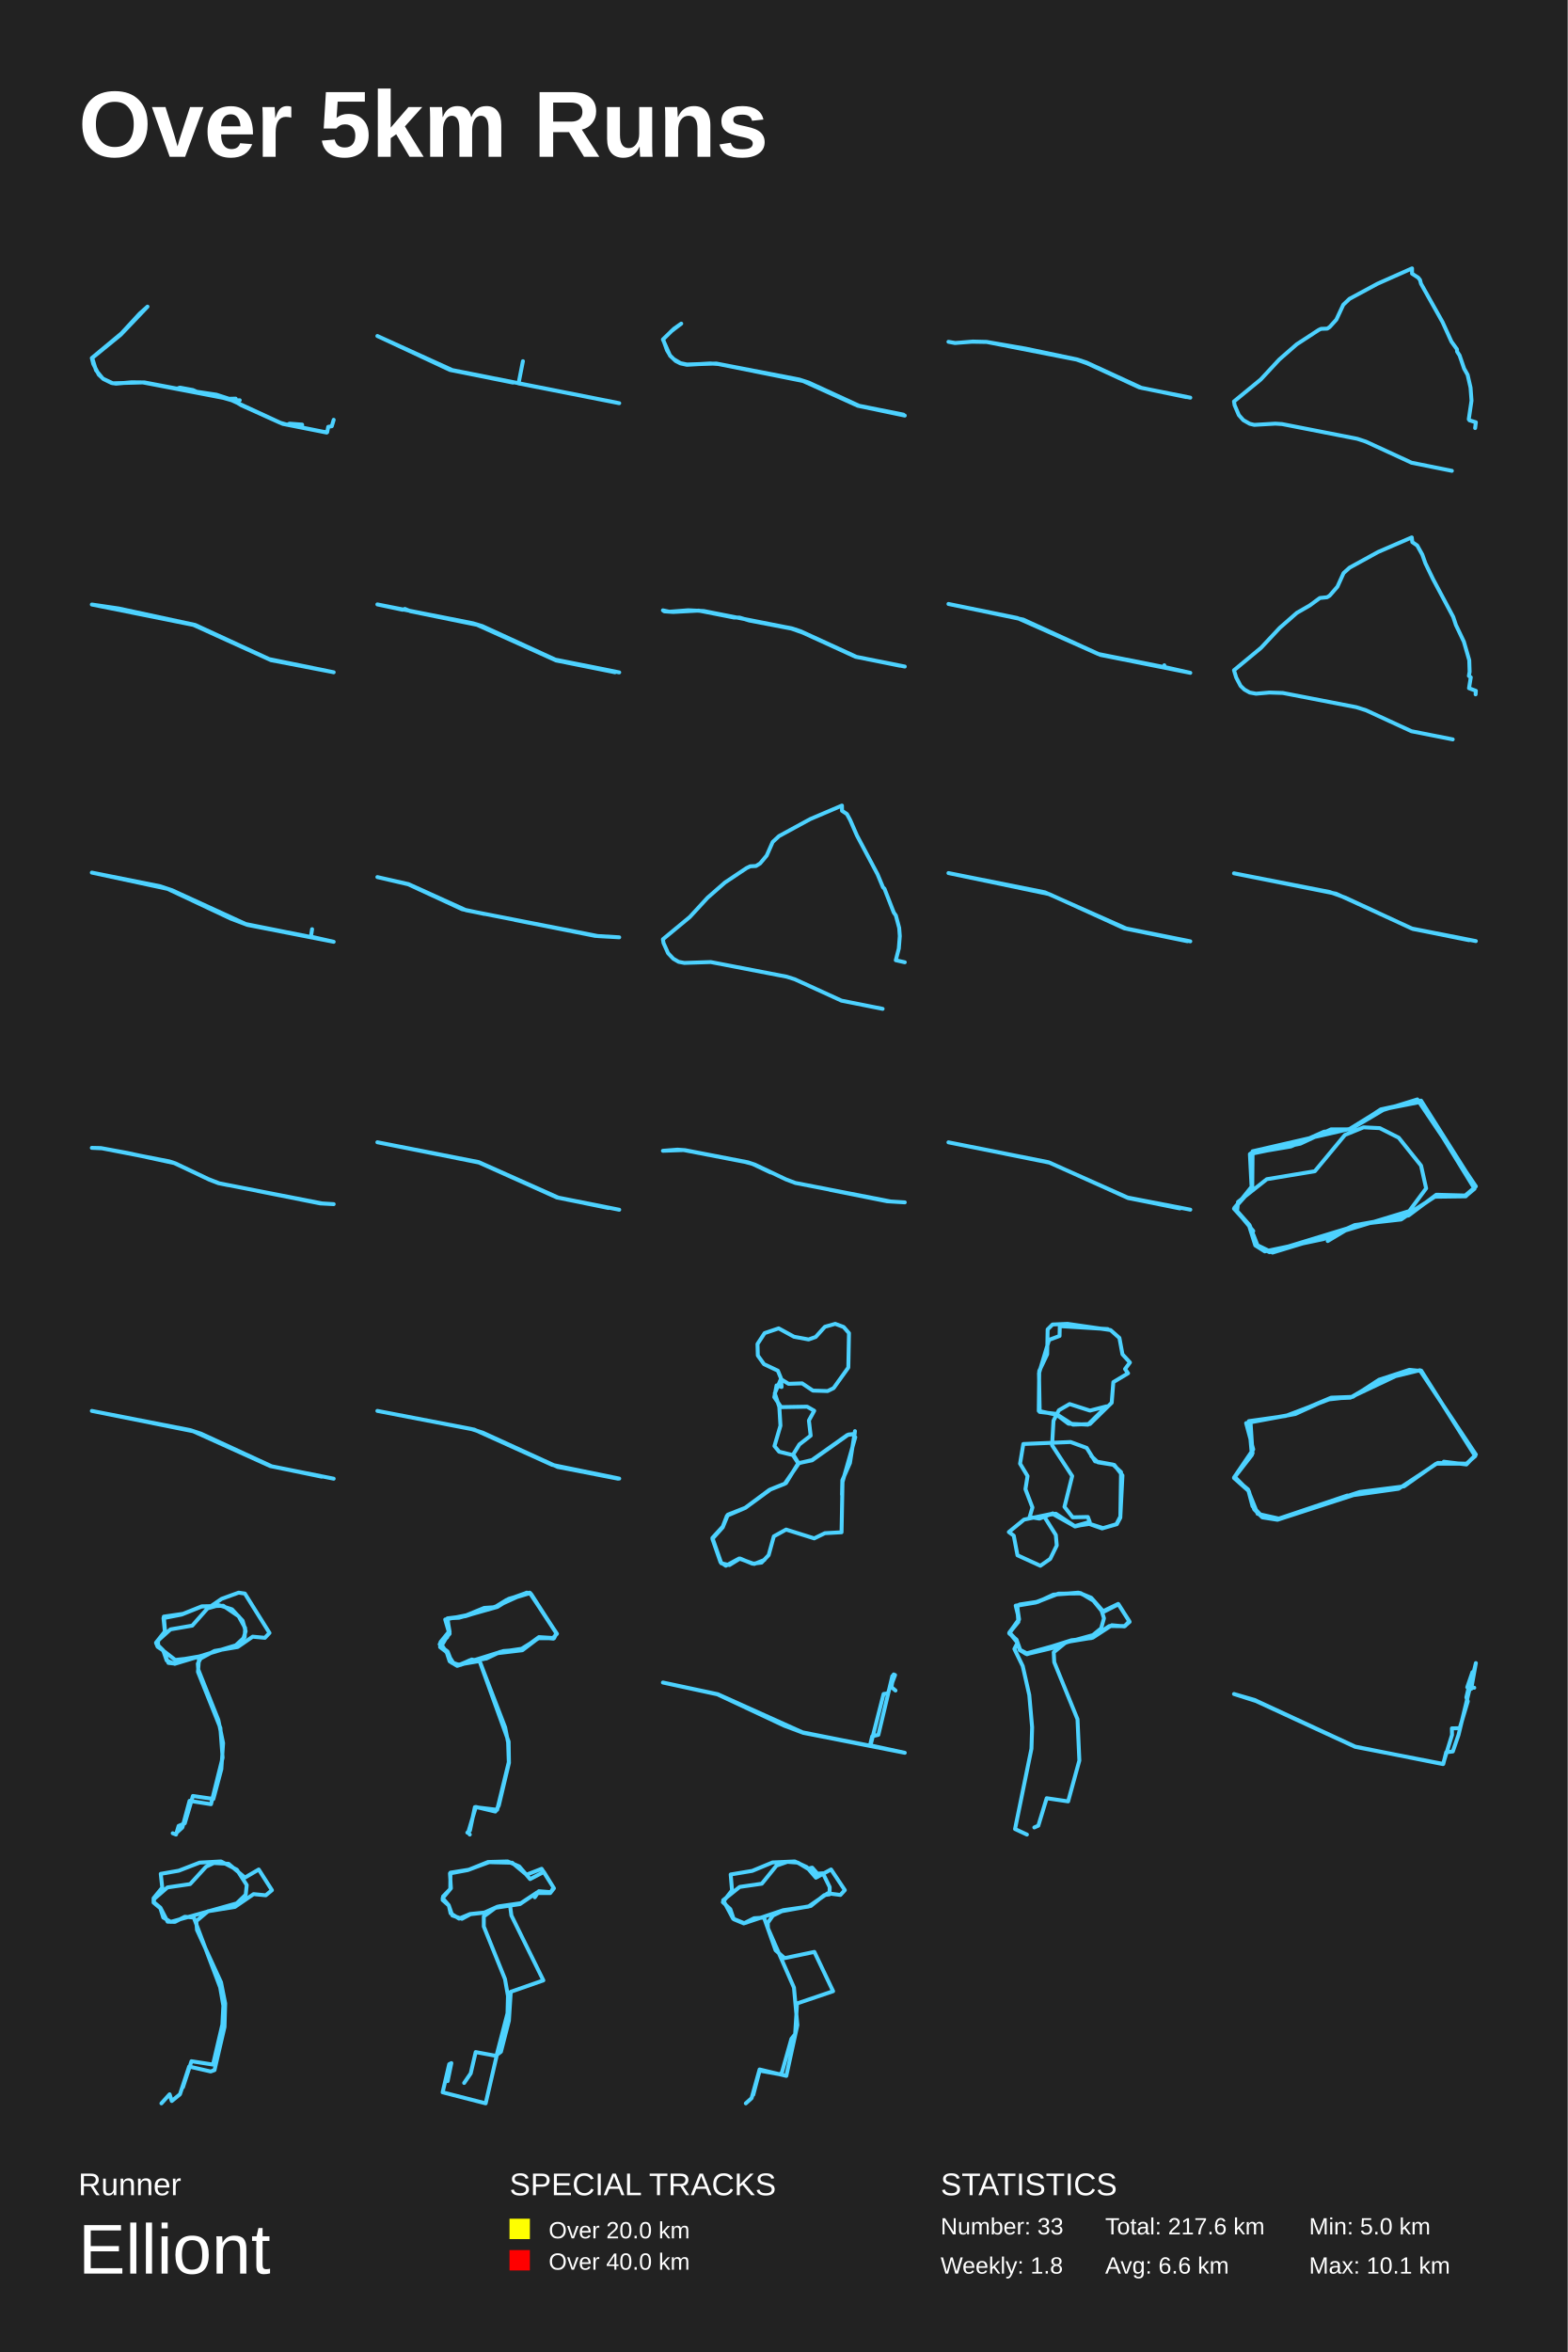
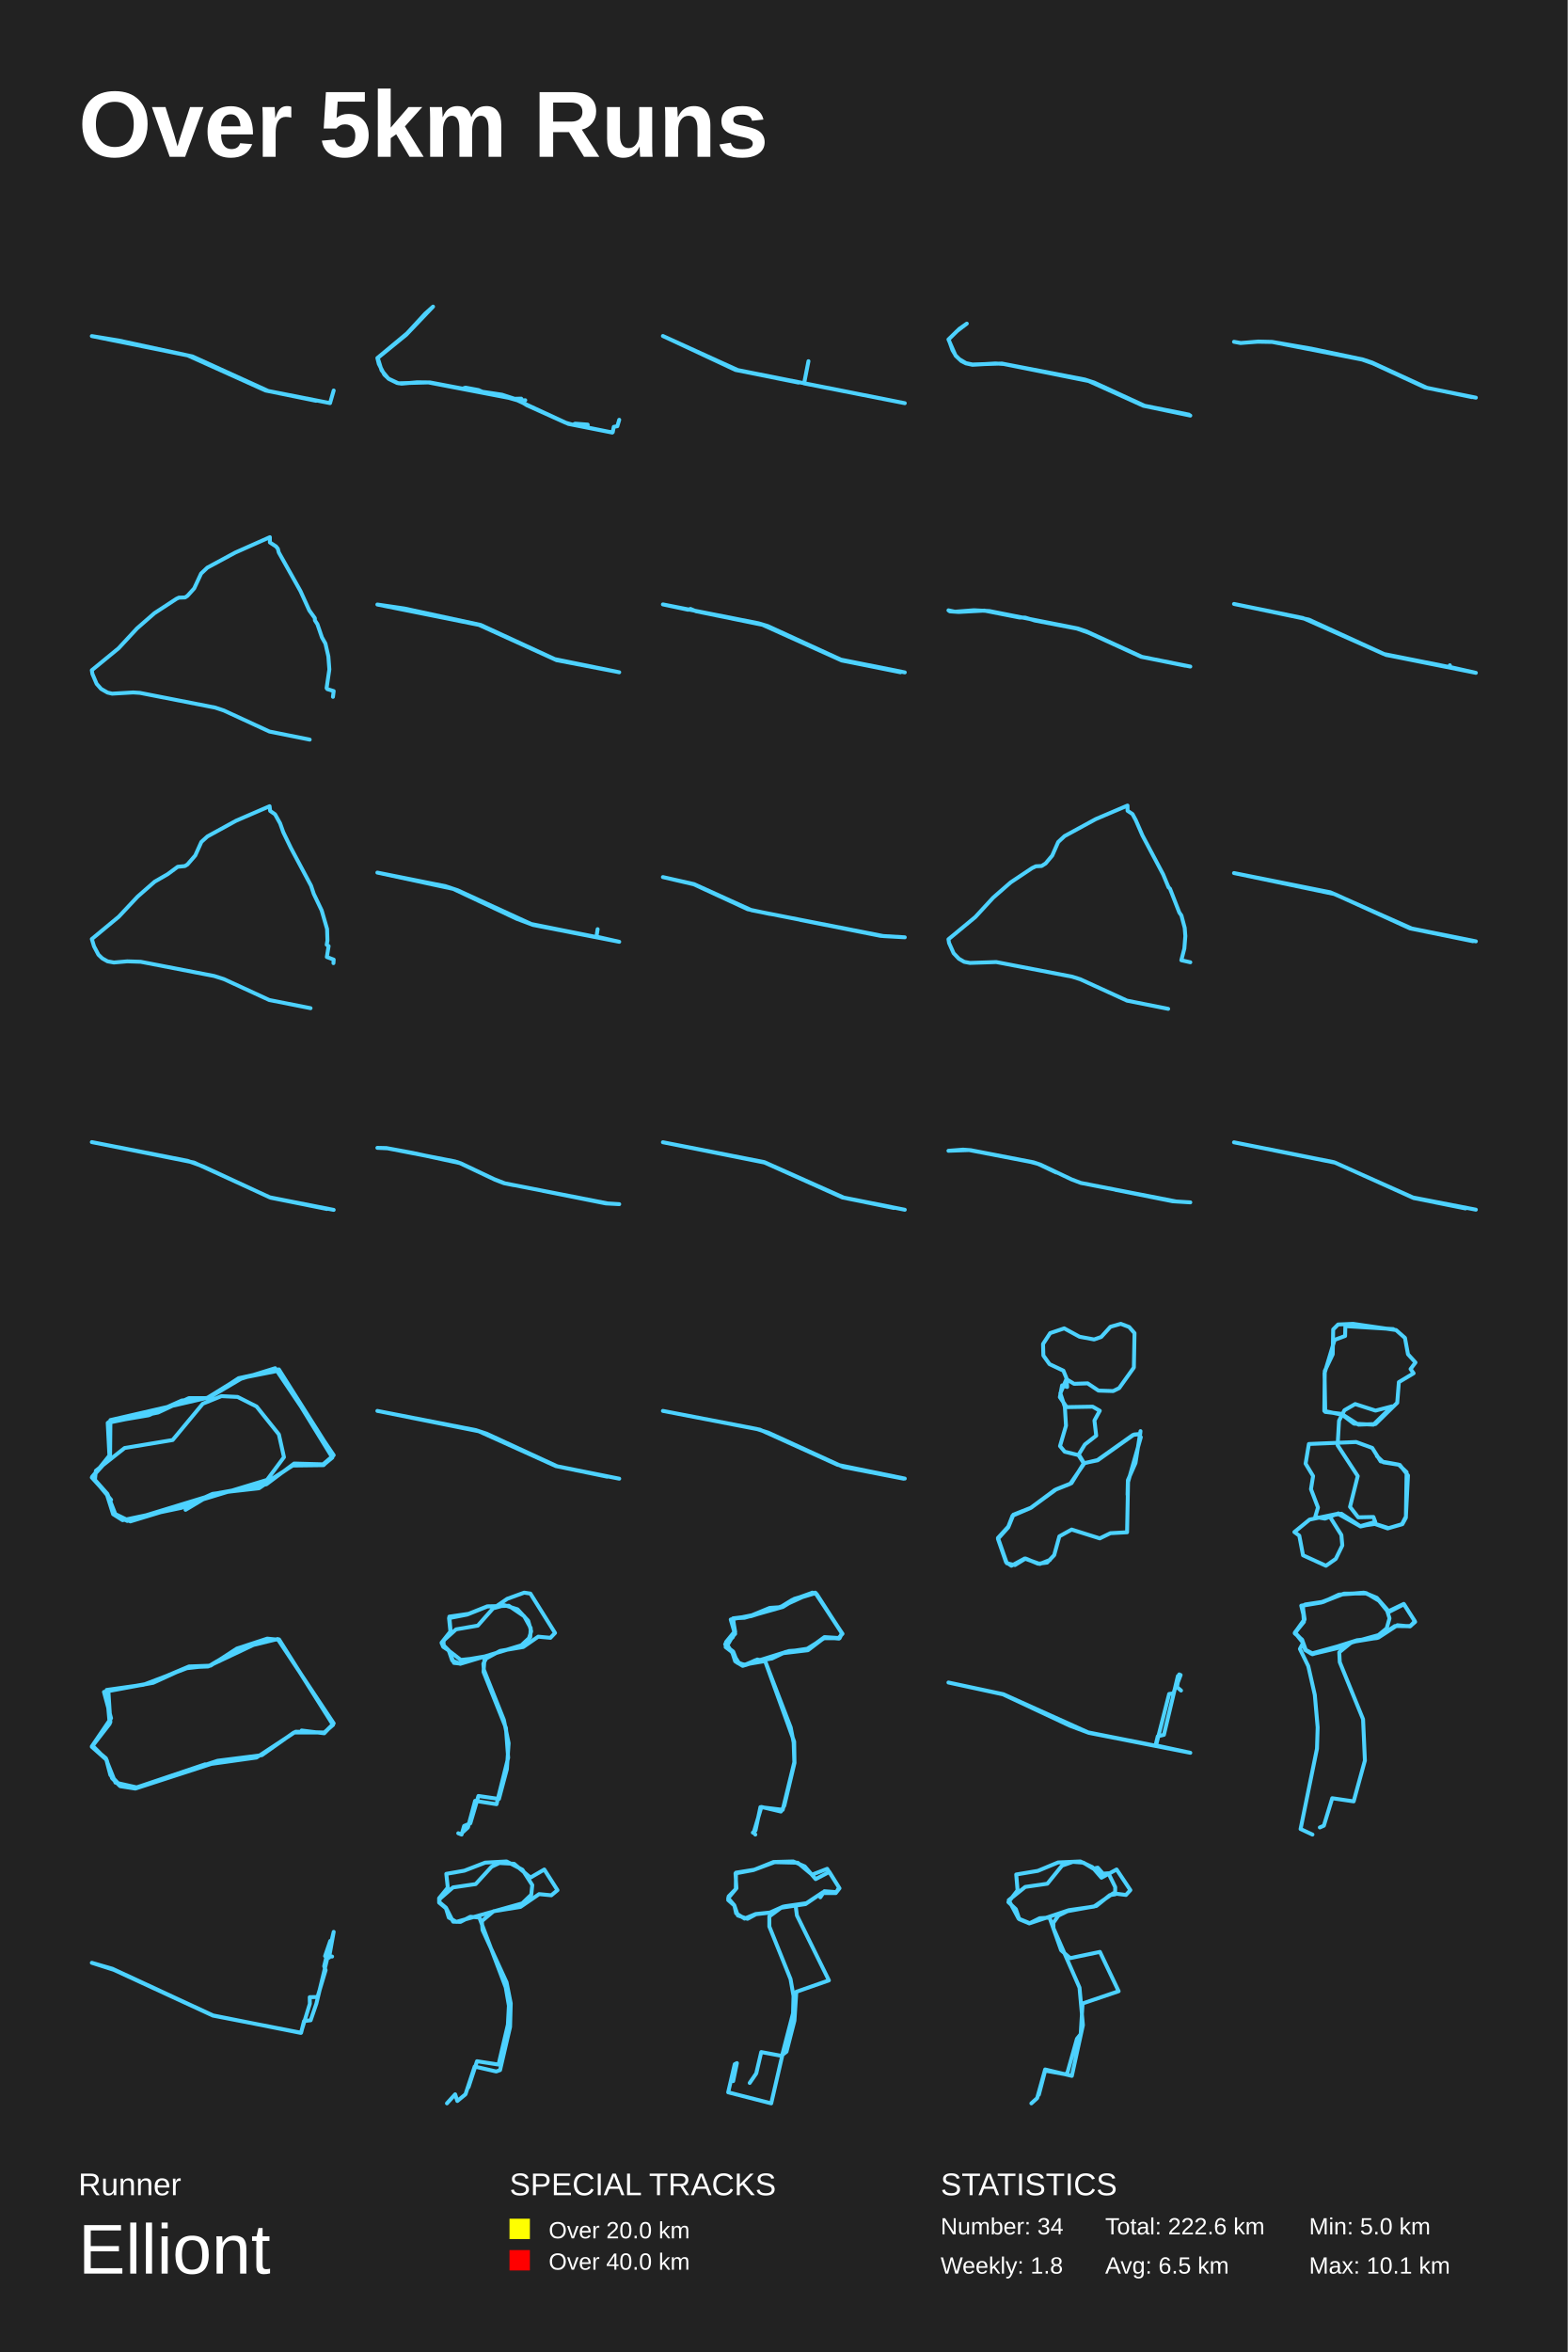
<svg xmlns="http://www.w3.org/2000/svg" baseProfile="full" height="300mm" version="1.1" viewBox="0,0,200,300" width="200mm">
  <defs />
  <rect fill="#222222" height="300" width="200" x="0" y="0" />
  <text fill="#FFFFFF" style="font-size:12px; font-family:Arial; font-weight:bold;" x="10" y="20">Over 5km Runs</text>
  <text fill="#FFFFFF" style="font-size:4px; font-family:Arial" x="10" y="280">Runner</text>
  <text fill="#FFFFFF" style="font-size:9px; font-family:Arial" x="10" y="290">Elliont</text>
  <text fill="#FFFFFF" style="font-size:4px; font-family:Arial" x="65" y="280">SPECIAL TRACKS</text>
  <rect fill="yellow" height="2.6" width="2.6" x="65" y="283" />
  <text fill="#FFFFFF" style="font-size:3px; font-family:Arial" x="70" y="285.5">Over 20.0 km</text>
  <rect fill="red" height="2.6" width="2.6" x="65" y="287" />
  <text fill="#FFFFFF" style="font-size:3px; font-family:Arial" x="70" y="289.5">Over 40.0 km</text>
  <text fill="#FFFFFF" style="font-size:4px; font-family:Arial" x="120" y="280">STATISTICS</text>
-   <text fill="#FFFFFF" style="font-size:3px; font-family:Arial" x="120" y="285">Number: 33</text>
+   <text fill="#FFFFFF" style="font-size:3px; font-family:Arial" x="120" y="285">Number: 34</text>
  <text fill="#FFFFFF" style="font-size:3px; font-family:Arial" x="120" y="290">Weekly: 1.8</text>
-   <text fill="#FFFFFF" style="font-size:3px; font-family:Arial" x="141" y="285">Total: 217.6 km</text>
-   <text fill="#FFFFFF" style="font-size:3px; font-family:Arial" x="141" y="290">Avg: 6.6 km</text>
+   <text fill="#FFFFFF" style="font-size:3px; font-family:Arial" x="141" y="285">Total: 222.6 km</text>
+   <text fill="#FFFFFF" style="font-size:3px; font-family:Arial" x="141" y="290">Avg: 6.5 km</text>
  <text fill="#FFFFFF" style="font-size:3px; font-family:Arial" x="167" y="285">Min: 5.0 km</text>
  <text fill="#FFFFFF" style="font-size:3px; font-family:Arial" x="167" y="290">Max: 10.1 km</text>
-   <polyline fill="none" points="41.682,55.176 36.08,54.069 29.579,51.063 28.481,50.747 18.223,48.779 14.39,48.888 13.123,48.295 12.251,47.237 11.765,45.655 15.396,42.699 18.818,39.11 17.812,40.01 15.497,42.521 11.714,45.665 11.899,46.417 12.603,47.791 13.199,48.344 14.23,48.849 14.801,48.938 16.78,48.76 18.433,48.779 22.593,49.57 22.953,49.442 24.606,49.748 25.101,49.966 27.608,50.342 29.227,50.866 30.066,50.846 30.049,51.073 30.586,51.053 30.183,51.32 30.796,51.696 35.711,53.911 36.65,54.177 36.944,54.039 38.545,54.158 38.545,54.533 41.263,55.077 41.741,55.127 41.875,54.444 42.328,54.365 42.571,53.545" stroke="#4DD2FF" stroke-linecap="round" stroke-linejoin="round" stroke-width="0.5" />
-   <polyline fill="none" points="66.713,46.068 66.156,48.905 79.0,51.428 57.694,47.203 48.143,42.858 57.403,47.188 65.446,48.8" stroke="#4DD2FF" stroke-linecap="round" stroke-linejoin="round" stroke-width="0.5" />
-   <polyline fill="none" points="115.256,52.886 109.598,51.756 103.162,48.793 101.961,48.406 91.387,46.369 87.638,46.491 86.809,46.318 85.954,45.809 85.504,45.361 85.09,44.669 84.597,43.284 85.669,42.225 86.912,41.278 85.971,41.939 84.571,43.294 85.487,45.371 86.204,46.043 86.8,46.349 87.638,46.532 90.575,46.359 91.638,46.43 102.453,48.599 109.433,51.756 115.429,53.008" stroke="#4DD2FF" stroke-linecap="round" stroke-linejoin="round" stroke-width="0.5" />
-   <polyline fill="none" points="151.857,50.722 145.635,49.477 138.61,46.24 137.452,45.855 130.847,44.467 125.867,43.608 124.111,43.564 121.888,43.751 121.0,43.597 121.813,43.751 124.018,43.586 125.886,43.619 137.349,45.866 138.685,46.339 145.346,49.411 151.325,50.645" stroke="#4DD2FF" stroke-linecap="round" stroke-linejoin="round" stroke-width="0.5" />
-   <polyline fill="none" points="185.226,60.054 180.089,59.023 174.266,56.336 173.158,55.968 163.564,54.091 162.705,54.036 160.02,54.192 159.435,54.054 158.615,53.585 158.045,52.941 157.507,51.68 157.429,51.202 160.84,48.405 163.197,45.865 165.422,43.923 168.224,42.092 168.537,41.944 169.325,41.917 169.629,41.714 170.488,40.766 171.37,38.871 172.166,38.116 175.734,36.192 180.144,34.232 180.144,34.904 180.925,35.41 181.159,35.705 181.284,36.183 184.039,41.089 185.171,43.573 185.881,44.558 185.889,44.843 186.209,45.331 186.787,47.015 187.232,47.806 187.607,49.444 187.731,51.101 187.38,53.475 187.474,53.613 188.286,53.861 188.192,54.597" stroke="#4DD2FF" stroke-linecap="round" stroke-linejoin="round" stroke-width="0.5" />
-   <polyline fill="none" points="42.571,85.749 34.339,84.067 24.899,79.711 15.154,77.612 11.714,77.108 24.679,79.711 34.583,84.21 42.364,85.706" stroke="#4DD2FF" stroke-linecap="round" stroke-linejoin="round" stroke-width="0.5" />
-   <polyline fill="none" points="79,85.764 70.843,84.133 61.52,79.855 60.33,79.497 48.143,77.093 51.384,77.78 51.651,77.665 52.367,77.966 60.852,79.697 70.952,84.247 78.454,85.75" stroke="#4DD2FF" stroke-linecap="round" stroke-linejoin="round" stroke-width="0.5" />
-   <polyline fill="none" points="115.429,85.019 109.261,83.784 102.148,80.519 101.081,80.165 89.794,77.937 87.81,77.838 85.395,78.025 84.571,77.849 84.749,77.981 85.882,78.058 89.148,77.882 93.631,78.764 94.352,78.775 95.597,79.151 100.959,80.177 102.447,80.706 109.149,83.773 114.792,84.909" stroke="#4DD2FF" stroke-linecap="round" stroke-linejoin="round" stroke-width="0.5" />
-   <polyline fill="none" points="148.283,85.043 140.094,83.412 129.776,78.824 121.0,77.035 130.535,79.026 140.413,83.542 151.857,85.822 148.54,85.072 148.54,84.855" stroke="#4DD2FF" stroke-linecap="round" stroke-linejoin="round" stroke-width="0.5" />
-   <polyline fill="none" points="185.334,94.309 180.07,93.269 174.275,90.599 173.033,90.203 163.661,88.39 161.951,88.334 160.248,88.482 159.436,88.334 158.764,87.957 158.272,87.487 157.71,86.42 157.429,85.49 160.873,82.636 163.263,80.085 165.449,78.17 167.097,77.222 168.386,76.274 169.3,76.181 169.628,75.979 170.627,74.828 171.408,73.097 172.174,72.406 175.829,70.399 180.109,68.548 180.179,69.147 180.804,69.579 181.452,70.74 181.85,71.854 182.834,73.889 185.396,78.686 185.74,79.717 186.755,81.844 187.442,84.21 187.489,85.683 187.395,86.217 187.637,86.392 187.411,87.782 188.286,88.113 188.254,88.565" stroke="#4DD2FF" stroke-linecap="round" stroke-linejoin="round" stroke-width="0.5" />
-   <polyline fill="none" points="39.542,119.498 31.346,117.859 21.959,113.555 20.431,113.043 11.714,111.301 21.387,113.38 29.471,117.185 31.57,117.976 42.571,120.127 39.666,119.469 39.815,118.517" stroke="#4DD2FF" stroke-linecap="round" stroke-linejoin="round" stroke-width="0.5" />
-   <polyline fill="none" points="65.694,117.343 75.916,119.371 79,119.554 76.31,119.403 59.463,116.103 52.114,112.77 48.143,111.874 52.069,112.791 58.959,115.973 61.796,116.577" stroke="#4DD2FF" stroke-linecap="round" stroke-linejoin="round" stroke-width="0.5" />
-   <polyline fill="none" points="112.603,128.679 107.351,127.633 101.385,124.904 100.365,124.58 90.671,122.711 87.311,122.822 86.581,122.683 85.898,122.285 85.231,121.582 84.65,120.277 84.571,119.805 88.002,116.965 90.27,114.503 92.507,112.55 95.239,110.727 95.718,110.496 96.448,110.459 96.966,110.135 97.814,109.126 98.575,107.396 99.384,106.646 103.356,104.481 107.414,102.75 107.422,103.416 108.05,103.833 108.466,104.601 109.322,106.563 111.959,111.523 112.65,113.18 112.838,113.356 114.023,116.391 114.29,116.77 114.714,118.353 114.793,119.398 114.667,120.99 114.283,122.479 115.429,122.739" stroke="#4DD2FF" stroke-linecap="round" stroke-linejoin="round" stroke-width="0.5" />
-   <polyline fill="none" points="151.857,120.069 143.677,118.43 133.301,113.817 121.0,111.36 133.85,114.047 143.445,118.416 151.479,120.054" stroke="#4DD2FF" stroke-linecap="round" stroke-linejoin="round" stroke-width="0.5" />
-   <polyline fill="none" points="188.286,120.037 180.107,118.43 171.651,114.506 169.648,113.781 157.429,111.392 170.445,113.994 180.252,118.487 187.417,119.923" stroke="#4DD2FF" stroke-linecap="round" stroke-linejoin="round" stroke-width="0.5" />
-   <polyline fill="none" points="32.826,151.895 40.85,153.498 42.571,153.59 41.091,153.498 27.975,150.935 26.566,150.384 22.352,148.381 21.608,148.138 13.01,146.469 11.714,146.41 12.862,146.435 16.211,147.053 22.238,148.356 26.721,150.476 27.869,150.918 29.115,151.169" stroke="#4DD2FF" stroke-linecap="round" stroke-linejoin="round" stroke-width="0.5" />
-   <polyline fill="none" points="79.0,154.304 71.22,152.757 61.078,148.228 48.143,145.696 61.101,148.284 71.053,152.743 77.616,154.079" stroke="#4DD2FF" stroke-linecap="round" stroke-linejoin="round" stroke-width="0.5" />
-   <polyline fill="none" points="105.894,151.769 113.176,153.224 115.429,153.363 113.656,153.255 101.468,150.886 100.279,150.437 96.306,148.549 95.42,148.255 87.408,146.707 86.436,146.637 84.571,146.784 87.218,146.691 95.078,148.208 96.03,148.471 98.302,149.547" stroke="#4DD2FF" stroke-linecap="round" stroke-linejoin="round" stroke-width="0.5" />
-   <polyline fill="none" points="151.857,154.294 143.841,152.743 133.766,148.244 121.0,145.706 133.91,148.301 143.925,152.814 150.529,154.139" stroke="#4DD2FF" stroke-linecap="round" stroke-linejoin="round" stroke-width="0.5" />
-   <polyline fill="none" points="169.383,158.293 172.706,156.309 179.698,155.037 183.236,152.391 187.077,152.493 188.113,151.628 181.294,140.537 176.677,141.453 172.275,144.047 169.815,144.047 165.887,145.879 159.457,147.202 159.673,151.374 157.429,154.172 159.327,156.258 160.147,158.853 161.356,159.616 168.865,158.039 172.836,156.258 178.619,155.495 183.452,152.391 186.862,152.544 188.243,151.374 181.294,140.384 176.159,141.504 172.361,143.997 168.908,144.353 164.679,146.235 159.586,147.1 159.716,151.628 157.429,154.172 159.457,156.36 160.493,159.005 161.96,159.717 173.785,156.105 178.748,155.546 183.021,152.646 186.991,152.595 188.286,151.323 180.82,140.232 175.727,141.809 172.188,143.997 159.802,146.846 159.759,151.374 157.472,154.07 159.414,156.258 160.147,158.7 162.348,159.768 179.784,154.477 181.942,151.577 181.294,148.677 178.446,145.116 176.029,143.895 173.958,143.793 171.584,144.76 167.743,149.39 161.615,150.407 157.946,153.307 157.817,154.528 159.889,157.021" stroke="#4DD2FF" stroke-linecap="round" stroke-linejoin="round" stroke-width="0.5" />
-   <polyline fill="none" points="42.571,188.608 34.663,187.029 25.653,182.868 24.289,182.417 11.714,179.963 24.648,182.558 34.483,187.001 41.052,188.354" stroke="#4DD2FF" stroke-linecap="round" stroke-linejoin="round" stroke-width="0.5" />
-   <polyline fill="none" points="79,188.595 70.431,186.84 60.508,182.351 48.143,179.962 60.105,182.264 61.594,182.739 71.151,187.113 78.854,188.609" stroke="#4DD2FF" stroke-linecap="round" stroke-linejoin="round" stroke-width="0.5" />
-   <polyline fill="none" points="107.423,190.651 107.464,188.804 108.433,186.61 109.072,182.54 109.031,182.915 108.103,183.031 103.588,186.235 101.876,186.639 101.196,185.513 101.979,184.243 103.423,183.117 103.196,181.183 103.876,179.942 102.969,179.423 99.649,179.48 98.784,178.21 99.072,176.709 99.711,176.911 99.649,175.93 100.598,176.507 102.33,176.449 103.711,177.373 105.588,177.431 106.35,177.055 108.227,174.429 108.309,170.041 107.629,169.261 106.557,168.857 105.237,169.232 104.062,170.531 103.155,170.849 101.299,170.503 99.34,169.435 97.546,170.041 96.639,171.426 96.68,172.899 97.464,173.996 99.237,174.833 99.649,175.843 98.845,177.719 99.423,179.451 99.567,181.847 98.804,184.445 99.402,185.167 101.155,185.6 101.835,186.639 100.268,189.179 98.33,189.958 95.093,192.325 92.742,193.335 92.206,194.721 90.887,196.164 92.021,199.397 93.052,199.628 94.412,198.791 96,199.455 97.155,199.31 98.062,198.358 98.722,195.962 100.289,195.096 103.876,196.222 105.237,195.558 107.361,195.443 107.484,189.035 109.113,183.319 108.866,182.915 108.247,182.973 103.608,186.264 101.938,186.61 100.103,189.266 98.144,190.045 95.072,192.325 92.866,193.191 92.206,194.808 90.887,196.28 91.918,199.252 92.598,199.714 94.289,198.791 96.227,199.483 97.526,198.964" stroke="#4DD2FF" stroke-linecap="round" stroke-linejoin="round" stroke-width="0.5" />
-   <polyline fill="none" points="139.232,185.727 140.067,186.52 142.155,186.854 143.199,188.19 142.93,193.451 142.423,194.412 140.604,194.954 138.815,194.328 137.144,194.704 134.311,193.034 132.611,193.702 131.358,193.493 131.716,192.282 130.822,189.944 131.09,188.274 130.136,186.687 130.553,184.182 136.578,183.931 138.636,184.683 139.709,186.395 142.006,186.812 143.02,187.773 142.93,193.577 142.483,194.412 140.723,194.913 139.023,194.37 137.085,194.662 134.251,193.076 130.643,193.827 128.704,195.414 129.33,195.873 129.807,198.378 132.73,199.714 133.983,198.837 134.818,197.126 134.699,195.79 133.148,193.326 134.699,193.076 137.115,194.662 139.023,194.119 138.785,193.493 136.846,193.535 135.802,192.199 136.786,188.274 134.222,184.349 134.4,181.217 135.086,179.881 136.458,179.088 139.053,179.923 141.171,179.38 138.785,181.718 136.309,181.593 134.818,180.466 132.522,179.964 132.581,174.87 133.595,172.741 133.655,169.567 134.281,168.941 136.19,168.857 141.678,169.651 142.811,170.653 143.199,172.741 144.153,173.785 143.527,174.62 143.915,175.163 142.036,176.29 141.827,178.921 139.053,181.635 136.876,181.718 134.729,180.34 132.641,180.09 132.551,175.163 133.834,170.903 135.176,170.402 135.206,169.149 141.32,169.525" stroke="#4DD2FF" stroke-linecap="round" stroke-linejoin="round" stroke-width="0.5" />
-   <polyline fill="none" points="184.197,186.442 187.081,186.797 188.286,185.529 181.142,174.773 176.149,175.991 172.276,178.274 169.866,178.375 164.013,180.608 159.322,181.267 159.71,185.58 157.429,188.522 159.322,190.196 160.011,192.53 161.044,193.545 162.98,193.849 172.663,190.704 178.43,189.892 183.423,186.594 187.081,186.696 188.2,185.732 181.314,174.824 179.42,174.874 172.448,178.172 169.264,178.527 165.261,180.354 158.978,181.521 159.882,184.869 157.429,188.471 159.236,189.993 159.796,192.124 161.087,193.494 162.98,193.748 173.481,190.298 179.119,189.588 183.207,186.696 187.124,186.696 188.2,185.63 181.314,174.874 179.808,174.722 175.934,175.991 172.577,178.172 169.823,178.274 164.659,180.455 159.537,181.369 159.796,185.377 157.515,188.37 159.236,190.095 160.441,193.088 163.152,193.697 171.889,190.754" stroke="#4DD2FF" stroke-linecap="round" stroke-linejoin="round" stroke-width="0.5" />
-   <polyline fill="none" points="22.642,233.665 23.27,233.092 24.183,229.698 26.92,230.128 28.4,224.201 28.116,220.4 25.257,213.254 25.379,211.652 27.366,210.577 30.326,210.075 32.232,208.76 33.793,208.904 34.381,208.282 31.239,203.262 30.448,203.143 28.278,203.932 26.92,204.864 25.744,204.888 23.351,205.844 20.898,206.202 21.06,208.067 19.904,209.525 20.107,210.051 20.797,210.505 21.486,212.106 22.358,212.202 30.144,209.86 31.016,209.095 31.34,208.067 30.955,206.728 29.596,205.27 27.934,204.744 26.474,205.151 24.527,207.35 21.749,207.828 20.148,209.262 20.188,210.051 22.358,211.724 24.831,211.461 30.083,209.86 31.218,208.808 31.279,207.661 30.448,206.155 28.481,204.816 25.744,204.912 23.169,205.94 20.857,206.394 21.04,208.163 19.925,209.621 20.817,210.505 21.263,211.796 22.297,212.226 23.513,211.605 25.764,211.222 25.237,212.202 25.298,212.967 27.853,219.373 28.461,222.336 28.238,225.659 27.224,229.459 24.608,229.077 23.574,232.566 22.784,232.901 22.459,234.0 22.033,233.833" stroke="#4DD2FF" stroke-linecap="round" stroke-linejoin="round" stroke-width="0.5" />
-   <polyline fill="none" points="59.934,234.0 59.724,233.754 60.707,230.476 63.195,231.067 63.634,230.303 64.93,224.857 64.889,222.146 61.188,211.893 60.184,211.671 58.763,212.361 57.885,212.188 56.233,209.625 57.362,208.393 57.09,206.421 58.554,206.347 63.446,204.967 65.035,203.981 67.648,203.192 71.014,208.344 70.596,209.009 68.756,208.836 66.791,210.266 63.801,210.71 62.045,211.548 59.808,211.843 58.449,212.41 57.571,212.041 57.069,210.66 56.275,210.069 56.275,209.601 57.362,208.146 57.069,206.446 59.369,206.15 63.383,204.868 67.188,203.143 67.774,203.34 70.994,208.344 70.68,208.96 68.903,208.836 66.331,210.439 64.24,210.586 58.554,212.361 57.676,212.115 57.111,210.66 56.275,210.02 57.341,208.196 57.09,206.421 59.285,206.15 63.216,204.942 64.617,204.079 67.23,203.143 67.711,203.34 70.973,208.319 70.659,208.935 68.756,208.812 66.728,210.291 63.781,210.71 61.669,211.622 59.934,211.769 58.595,212.386 57.613,212.016 57.09,210.66 56.254,210.044 56.233,209.625 57.069,208.812 56.087,209.724 57.006,210.808 57.425,211.942 58.324,212.484 63.53,210.858 66.645,210.488 68.652,208.96 70.513,208.96 71.056,208.393 67.565,203.143 64.91,203.932 63.258,204.991 61.773,205.09 59.494,206.027 56.797,206.569 57.257,208.146 56.191,209.453 56.149,210.093 56.986,210.734 57.362,211.893 58.156,212.386 61.188,211.868 64.45,220.346 64.826,222.269 64.91,224.758 63.425,230.845 60.582,230.5 59.954,233.482 59.62,233.754" stroke="#4DD2FF" stroke-linecap="round" stroke-linejoin="round" stroke-width="0.5" />
-   <polyline fill="none" points="114.243,215.628 113.724,215.189 114.017,213.572 113.284,215.989 112.725,216.068 111.06,222.598 110.874,222.645 102.391,220.965 91.577,216.099 84.571,214.608 91.523,216.115 100.06,220.118 102.484,221.028 115.429,223.571 110.994,222.614 111.273,221.468 112.059,221.279 113.844,213.776 114.19,213.65 113.724,214.875" stroke="#4DD2FF" stroke-linecap="round" stroke-linejoin="round" stroke-width="0.5" />
-   <polyline fill="none" points="131.952,233.093 132.465,232.867 133.533,229.365 136.268,229.768 137.7,224.554 137.465,219.29 134.495,212.01 134.431,210.75 136.033,209.441 139.409,208.886 141.845,207.299 143.448,207.451 144.111,206.871 142.679,204.629 140.756,205.612 139.217,203.823 137.572,203.143 134.495,203.395 132.401,204.327 129.58,204.805 130.007,206.569 128.768,208.357 129.687,209.138 130.157,210.448 131.119,210.952 134.623,210.121 136.653,209.239 139.324,208.886 141.525,207.4 143.448,207.425 144.089,206.821 142.7,204.629 140.777,205.561 139.217,203.798 137.7,203.168 134.388,203.395 132.443,204.302 130.114,204.654 129.794,204.906 129.965,206.644 128.768,208.231 129.644,209.138 130.093,210.473 131.012,211.002 136.696,209.214 139.239,208.937 141.546,207.4 143.534,207.4 144.068,206.77 142.657,204.579 140.67,205.536 139.196,203.798 137.892,203.244 135.029,203.269 132.23,204.327 130.071,204.654 129.772,204.881 129.922,206.871 128.747,208.307 129.708,209.189 130.136,210.473 130.841,210.927 139.431,208.559 140.478,207.702 140.841,206.418 140.542,205.46 139.495,204.176 137.85,203.193 135.008,203.294 132.144,204.402 129.751,204.805 130.007,206.518 128.768,208.257 129.815,209.541 129.409,210.322 130.477,212.514 131.311,216.192 131.674,220.323 131.589,223.043 129.495,233.295 131.012,234.0" stroke="#4DD2FF" stroke-linecap="round" stroke-linejoin="round" stroke-width="0.5" />
-   <polyline fill="none" points="188.083,215.275 187.187,215.215 187.846,213.283 187.069,216.51 187.255,217.008 186.224,220.434 185.227,220.454 185.244,221.29 184.095,225.015 172.891,222.784 160.048,216.829 157.429,216.072 160.234,216.968 172.874,222.804 184.129,224.995 184.5,223.501 185.345,223.402 186.072,221.29 188.286,212.128 187.694,215.414" stroke="#4DD2FF" stroke-linecap="round" stroke-linejoin="round" stroke-width="0.5" />
-   <polyline fill="none" points="20.593,268.286 21.637,267.131 21.914,267.984 22.958,267.131 24.129,263.591 26.877,264.219 27.366,264.043 28.644,258.544 28.73,255.532 28.197,252.845 25.13,246.166 25.045,245.037 26.536,243.781 29.965,243.229 32.35,241.597 33.905,241.747 34.693,241.094 33.011,238.458 31.243,239.488 29.156,237.73 27.281,237.629 26.28,238.107 24.257,240.316 21.36,240.743 19.678,242.199 19.592,242.676 20.466,243.404 20.828,244.585 21.786,245.137 30.199,242.777 31.349,241.672 31.477,240.442 30.221,238.483 28.197,237.429 25.471,237.579 22.809,238.609 20.508,239.01 20.7,240.768 19.592,242.124 19.592,242.601 20.466,243.329 21.382,245.112 22.319,245.137 23.575,244.484 24.725,244.585 28.091,253.498 28.495,255.833 28.368,258.243 27.175,263.34 24.427,262.913 23.341,266.227" stroke="#4DD2FF" stroke-linecap="round" stroke-linejoin="round" stroke-width="0.5" />
-   <polyline fill="none" points="59.215,265.683 60.051,264.464 60.687,261.744 63.333,262.237 64.745,256.797 64.805,254.593 64.427,252.436 61.722,245.729 61.722,244.44 63.213,243.338 66.336,242.869 68.405,241.462 70.195,241.462 70.672,240.852 69.101,238.367 67.172,239.117 65.342,237.593 62.398,237.522 59.673,238.531 57.405,238.953 57.525,240.852 56.47,242.118 57.246,243.009 57.704,244.323 58.937,244.745 60.031,244.158 61.881,243.947 63.691,243.15 66.456,242.752 68.544,241.368 68.226,242.001 68.743,241.227 70.275,241.345 70.613,240.758 69.38,238.765 67.629,239.68 66.237,238.062 64.765,237.429 62.259,237.499 59.812,238.484 57.465,238.859 57.445,240.946 56.53,241.884 56.47,242.353 57.266,243.056 57.485,244.041 58.559,244.721 59.971,244.135 61.801,243.947 63.472,243.197 65.063,242.986 65.242,244.323 69.32,252.6 65.163,254.054 64.924,257.735 63.91,261.697 63.392,262.096 61.96,268.286 56.47,266.879 57.306,263.292 57.584,263.151 57.107,265.449" stroke="#4DD2FF" stroke-linecap="round" stroke-linejoin="round" stroke-width="0.5" />
-   <polyline fill="none" points="95.149,268.286 95.887,267.621 96.907,263.962 100.315,264.781 101.726,258.307 101.291,253.523 97.971,245.949 97.949,245.258 98.6,244.337 99.75,243.774 103.44,243.109 105.155,241.727 105.828,241.625 105.85,240.704 104.981,238.938 104.287,238.989 103.614,238.222 103.05,238.35 101.791,237.582 100.445,237.48 99.056,237.966 97.189,240.269 94.368,240.678 92.262,242.367 93.521,244.721 94.954,245.31 99.924,243.646 103.136,243.186 105.589,241.497 107.217,241.702 107.781,241.088 106.023,238.452 104.091,239.501 102.919,238.145 101.4,237.429 98.557,237.557 95.974,238.631 93.217,239.092 93.391,241.113 92.219,242.623 93.174,243.518 93.608,244.798 94.888,245.335 96.212,244.67 97.471,244.593 98.947,248.764 100.098,249.762 103.896,248.968 106.284,253.983 101.682,255.544 101.443,259.459 100.966,260.047 99.75,264.371 99.49,264.576 96.907,264.115 96.104,267.186" stroke="#4DD2FF" stroke-linecap="round" stroke-linejoin="round" stroke-width="0.5" />
+   <polyline fill="none" points="42.571,49.809 42.105,51.418 34.217,49.866 24.557,45.464 15.161,43.432 11.714,42.868 23.947,45.337 33.87,49.809 40.321,51.122" stroke="#4DD2FF" stroke-linecap="round" stroke-linejoin="round" stroke-width="0.5" />
+   <polyline fill="none" points="78.111,55.176 72.508,54.069 66.008,51.063 64.909,50.747 54.651,48.779 50.818,48.888 49.552,48.295 48.68,47.237 48.193,45.655 51.825,42.699 55.247,39.11 54.24,40.01 51.926,42.521 48.143,45.665 48.327,46.417 49.032,47.791 49.627,48.344 50.659,48.849 51.229,48.938 53.209,48.76 54.861,48.779 59.021,49.57 59.382,49.442 61.034,49.748 61.529,49.966 64.037,50.342 65.656,50.866 66.494,50.846 66.478,51.073 67.014,51.053 66.612,51.32 67.224,51.696 72.139,53.911 73.079,54.177 73.372,54.039 74.974,54.158 74.974,54.533 77.692,55.077 78.17,55.127 78.304,54.444 78.757,54.365 79.0,53.545" stroke="#4DD2FF" stroke-linecap="round" stroke-linejoin="round" stroke-width="0.5" />
+   <polyline fill="none" points="103.141,46.068 102.584,48.905 115.429,51.428 94.122,47.203 84.571,42.858 93.831,47.188 101.875,48.8" stroke="#4DD2FF" stroke-linecap="round" stroke-linejoin="round" stroke-width="0.5" />
+   <polyline fill="none" points="151.684,52.886 146.026,51.756 139.59,48.793 138.39,48.406 127.816,46.369 124.067,46.491 123.237,46.318 122.382,45.809 121.933,45.361 121.518,44.669 121.026,43.284 122.097,42.225 123.341,41.278 122.399,41.939 121.0,43.294 121.916,45.371 122.633,46.043 123.229,46.349 124.067,46.532 127.004,46.359 128.066,46.43 138.882,48.599 145.862,51.756 151.857,53.008" stroke="#4DD2FF" stroke-linecap="round" stroke-linejoin="round" stroke-width="0.5" />
+   <polyline fill="none" points="188.286,50.722 182.064,49.477 175.039,46.24 173.88,45.855 167.275,44.467 162.296,43.608 160.54,43.564 158.316,43.751 157.429,43.597 158.241,43.751 160.446,43.586 162.315,43.619 173.777,45.866 175.113,46.339 181.774,49.411 187.753,50.645" stroke="#4DD2FF" stroke-linecap="round" stroke-linejoin="round" stroke-width="0.5" />
+   <polyline fill="none" points="39.511,94.339 34.375,93.309 28.552,90.622 27.443,90.254 17.85,88.377 16.991,88.322 14.306,88.478 13.72,88.34 12.901,87.871 12.331,87.227 11.792,85.966 11.714,85.488 15.126,82.69 17.483,80.15 19.708,78.209 22.51,76.377 22.822,76.23 23.611,76.203 23.915,76 24.774,75.052 25.656,73.156 26.452,72.402 30.019,70.478 34.43,68.518 34.43,69.19 35.21,69.696 35.445,69.99 35.569,70.469 38.325,75.374 39.457,77.859 40.167,78.844 40.175,79.129 40.495,79.617 41.073,81.301 41.518,82.092 41.892,83.73 42.017,85.386 41.666,87.76 41.76,87.898 42.571,88.147 42.478,88.883" stroke="#4DD2FF" stroke-linecap="round" stroke-linejoin="round" stroke-width="0.5" />
+   <polyline fill="none" points="79.0,85.749 70.767,84.067 61.327,79.711 51.582,77.612 48.143,77.108 61.108,79.711 71.011,84.21 78.793,85.706" stroke="#4DD2FF" stroke-linecap="round" stroke-linejoin="round" stroke-width="0.5" />
+   <polyline fill="none" points="115.429,85.764 107.271,84.133 97.949,79.855 96.759,79.497 84.571,77.093 87.813,77.78 88.08,77.665 88.796,77.966 97.281,79.697 107.38,84.247 114.882,85.75" stroke="#4DD2FF" stroke-linecap="round" stroke-linejoin="round" stroke-width="0.5" />
+   <polyline fill="none" points="151.857,85.019 145.689,83.784 138.576,80.519 137.51,80.165 126.222,77.937 124.238,77.838 121.824,78.025 121.0,77.849 121.178,77.981 122.31,78.058 125.577,77.882 130.06,78.764 130.78,78.775 132.025,79.151 137.388,80.177 138.876,80.706 145.577,83.773 151.221,84.909" stroke="#4DD2FF" stroke-linecap="round" stroke-linejoin="round" stroke-width="0.5" />
+   <polyline fill="none" points="184.712,85.043 176.523,83.412 166.205,78.824 157.429,77.035 166.964,79.026 176.841,83.542 188.286,85.822 184.969,85.072 184.969,84.855" stroke="#4DD2FF" stroke-linecap="round" stroke-linejoin="round" stroke-width="0.5" />
+   <polyline fill="none" points="39.619,128.595 34.355,127.554 28.56,124.885 27.319,124.489 17.947,122.675 16.236,122.62 14.534,122.767 13.721,122.62 13.05,122.243 12.558,121.773 11.995,120.705 11.714,119.775 15.158,116.921 17.548,114.371 19.735,112.456 21.383,111.508 22.672,110.559 23.585,110.467 23.913,110.265 24.913,109.114 25.694,107.383 26.459,106.692 30.115,104.685 34.394,102.834 34.465,103.432 35.089,103.865 35.738,105.025 36.136,106.14 37.12,108.174 39.682,112.972 40.025,114.003 41.041,116.13 41.728,118.496 41.775,119.969 41.681,120.503 41.923,120.678 41.697,122.068 42.571,122.399 42.54,122.85" stroke="#4DD2FF" stroke-linecap="round" stroke-linejoin="round" stroke-width="0.5" />
+   <polyline fill="none" points="75.97,119.498 67.775,117.859 58.387,113.555 56.86,113.043 48.143,111.301 57.816,113.38 65.9,117.185 67.998,117.976 79.0,120.127 76.094,119.469 76.243,118.517" stroke="#4DD2FF" stroke-linecap="round" stroke-linejoin="round" stroke-width="0.5" />
+   <polyline fill="none" points="102.123,117.343 112.345,119.371 115.429,119.554 112.738,119.403 95.891,116.103 88.543,112.77 84.571,111.874 88.497,112.791 95.388,115.973 98.225,116.577" stroke="#4DD2FF" stroke-linecap="round" stroke-linejoin="round" stroke-width="0.5" />
+   <polyline fill="none" points="149.031,128.679 143.78,127.633 137.814,124.904 136.794,124.58 127.099,122.711 123.74,122.822 123.01,122.683 122.327,122.285 121.659,121.582 121.078,120.277 121.0,119.805 124.43,116.965 126.699,114.503 128.936,112.55 131.668,110.727 132.147,110.496 132.877,110.459 133.395,110.135 134.242,109.126 135.004,107.396 135.812,106.646 139.784,104.481 143.843,102.75 143.85,103.416 144.478,103.833 144.894,104.601 145.75,106.563 148.388,111.523 149.078,113.18 149.267,113.356 150.452,116.391 150.719,116.77 151.143,118.353 151.221,119.398 151.096,120.99 150.711,122.479 151.857,122.739" stroke="#4DD2FF" stroke-linecap="round" stroke-linejoin="round" stroke-width="0.5" />
+   <polyline fill="none" points="188.286,120.069 180.105,118.43 169.73,113.817 157.429,111.36 170.279,114.047 179.873,118.416 187.908,120.054" stroke="#4DD2FF" stroke-linecap="round" stroke-linejoin="round" stroke-width="0.5" />
+   <polyline fill="none" points="42.571,154.323 34.393,152.716 25.937,148.791 23.934,148.066 11.714,145.677 24.73,148.28 34.537,152.773 41.703,154.209" stroke="#4DD2FF" stroke-linecap="round" stroke-linejoin="round" stroke-width="0.5" />
+   <polyline fill="none" points="69.255,151.895 77.279,153.498 79.0,153.59 77.52,153.498 64.404,150.935 62.994,150.384 58.78,148.381 58.037,148.138 49.439,146.469 48.143,146.41 49.29,146.435 52.64,147.053 58.667,148.356 63.15,150.476 64.297,150.918 65.544,151.169" stroke="#4DD2FF" stroke-linecap="round" stroke-linejoin="round" stroke-width="0.5" />
+   <polyline fill="none" points="115.429,154.304 107.649,152.757 97.506,148.228 84.571,145.696 97.53,148.284 107.482,152.743 114.044,154.079" stroke="#4DD2FF" stroke-linecap="round" stroke-linejoin="round" stroke-width="0.5" />
+   <polyline fill="none" points="142.322,151.769 149.605,153.224 151.857,153.363 150.084,153.255 137.896,150.886 136.708,150.437 132.735,148.549 131.848,148.255 123.837,146.707 122.865,146.637 121.0,146.784 123.646,146.691 131.507,148.208 132.459,148.471 134.731,149.547" stroke="#4DD2FF" stroke-linecap="round" stroke-linejoin="round" stroke-width="0.5" />
+   <polyline fill="none" points="188.286,154.294 180.269,152.743 170.195,148.244 157.429,145.706 170.339,148.301 180.353,152.814 186.958,154.139" stroke="#4DD2FF" stroke-linecap="round" stroke-linejoin="round" stroke-width="0.5" />
+   <polyline fill="none" points="23.669,192.579 26.992,190.595 33.983,189.323 37.522,186.677 41.363,186.779 42.399,185.914 35.58,174.823 30.962,175.738 26.56,178.333 24.1,178.333 20.173,180.165 13.743,181.488 13.958,185.659 11.714,188.458 13.613,190.544 14.433,193.138 15.642,193.901 23.151,192.324 27.121,190.544 32.904,189.78 37.738,186.677 41.147,186.83 42.528,185.659 35.58,174.67 30.444,175.789 26.647,178.282 23.194,178.638 18.965,180.521 13.872,181.386 14.002,185.914 11.714,188.458 13.743,190.645 14.778,193.291 16.246,194.003 28.071,190.391 33.034,189.831 37.306,186.931 41.277,186.881 42.571,185.609 35.105,174.517 30.013,176.095 26.474,178.282 14.088,181.131 14.045,185.659 11.757,188.356 13.7,190.544 14.433,192.986 16.634,194.054 34.07,188.763 36.227,185.863 35.58,182.963 32.732,179.402 30.315,178.181 28.243,178.079 25.87,179.045 22.029,183.675 15.9,184.693 12.232,187.593 12.103,188.814 14.174,191.307" stroke="#4DD2FF" stroke-linecap="round" stroke-linejoin="round" stroke-width="0.5" />
+   <polyline fill="none" points="79.0,188.608 71.091,187.029 62.082,182.868 60.718,182.417 48.143,179.963 61.077,182.558 70.912,187.001 77.48,188.354" stroke="#4DD2FF" stroke-linecap="round" stroke-linejoin="round" stroke-width="0.5" />
+   <polyline fill="none" points="115.429,188.595 106.86,186.84 96.936,182.351 84.571,179.962 96.533,182.264 98.023,182.739 107.58,187.113 115.282,188.609" stroke="#4DD2FF" stroke-linecap="round" stroke-linejoin="round" stroke-width="0.5" />
+   <polyline fill="none" points="143.851,190.651 143.892,188.804 144.861,186.61 145.501,182.54 145.459,182.915 144.532,183.031 140.016,186.235 138.305,186.639 137.624,185.513 138.408,184.243 139.851,183.117 139.624,181.183 140.305,179.942 139.398,179.423 136.078,179.48 135.212,178.21 135.501,176.709 136.14,176.911 136.078,175.93 137.027,176.507 138.758,176.449 140.14,177.373 142.016,177.431 142.779,177.055 144.655,174.429 144.738,170.041 144.057,169.261 142.985,168.857 141.666,169.232 140.49,170.531 139.583,170.849 137.728,170.503 135.769,169.435 133.975,170.041 133.068,171.426 133.109,172.899 133.893,173.996 135.666,174.833 136.078,175.843 135.274,177.719 135.851,179.451 135.996,181.847 135.233,184.445 135.831,185.167 137.583,185.6 138.264,186.639 136.697,189.179 134.758,189.958 131.521,192.325 129.171,193.335 128.635,194.721 127.315,196.164 128.449,199.397 129.48,199.628 130.841,198.791 132.429,199.455 133.583,199.31 134.49,198.358 135.15,195.962 136.717,195.096 140.305,196.222 141.666,195.558 143.789,195.443 143.913,189.035 145.542,183.319 145.294,182.915 144.676,182.973 140.037,186.264 138.367,186.61 136.532,189.266 134.573,190.045 131.501,192.325 129.295,193.191 128.635,194.808 127.315,196.28 128.346,199.252 129.027,199.714 130.717,198.791 132.655,199.483 133.954,198.964" stroke="#4DD2FF" stroke-linecap="round" stroke-linejoin="round" stroke-width="0.5" />
+   <polyline fill="none" points="175.661,185.727 176.496,186.52 178.583,186.854 179.627,188.19 179.359,193.451 178.852,194.412 177.033,194.954 175.243,194.328 173.573,194.704 170.74,193.034 169.04,193.702 167.787,193.493 168.145,192.282 167.25,189.944 167.519,188.274 166.564,186.687 166.982,184.182 173.006,183.931 175.064,184.683 176.138,186.395 178.434,186.812 179.448,187.773 179.359,193.577 178.912,194.412 177.152,194.913 175.452,194.37 173.513,194.662 170.68,193.076 167.071,193.827 165.133,195.414 165.759,195.873 166.236,198.378 169.159,199.714 170.412,198.837 171.247,197.126 171.127,195.79 169.576,193.326 171.127,193.076 173.543,194.662 175.452,194.119 175.213,193.493 173.275,193.535 172.231,192.199 173.215,188.274 170.65,184.349 170.829,181.217 171.515,179.881 172.887,179.088 175.482,179.923 177.599,179.38 175.213,181.718 172.738,181.593 171.247,180.466 168.95,179.964 169.01,174.87 170.024,172.741 170.083,169.567 170.71,168.941 172.619,168.857 178.106,169.651 179.24,170.653 179.627,172.741 180.582,173.785 179.955,174.62 180.343,175.163 178.464,176.29 178.255,178.921 175.482,181.635 173.305,181.718 171.157,180.34 169.069,180.09 168.98,175.163 170.262,170.903 171.605,170.402 171.634,169.149 177.748,169.525" stroke="#4DD2FF" stroke-linecap="round" stroke-linejoin="round" stroke-width="0.5" />
+   <polyline fill="none" points="38.483,220.728 41.366,221.083 42.571,219.815 35.427,209.059 30.435,210.276 26.562,212.559 24.152,212.661 18.299,214.893 13.608,215.553 13.995,219.865 11.714,222.808 13.608,224.482 14.296,226.816 15.329,227.831 17.266,228.135 26.949,224.989 32.716,224.178 37.708,220.88 41.366,220.981 42.485,220.017 35.6,209.109 33.706,209.16 26.734,212.458 23.549,212.813 19.547,214.64 13.264,215.806 14.167,219.155 11.714,222.757 13.522,224.279 14.081,226.41 15.372,227.78 17.266,228.034 27.767,224.584 33.405,223.873 37.493,220.981 41.409,220.981 42.485,219.916 35.6,209.16 34.093,209.008 30.22,210.276 26.863,212.458 24.109,212.559 18.944,214.741 13.823,215.654 14.081,219.662 11.8,222.656 13.522,224.381 14.727,227.374 17.438,227.983 26.175,225.04" stroke="#4DD2FF" stroke-linecap="round" stroke-linejoin="round" stroke-width="0.5" />
+   <polyline fill="none" points="59.07,233.665 59.699,233.092 60.611,229.698 63.348,230.128 64.829,224.201 64.545,220.4 61.686,213.254 61.807,211.652 63.794,210.577 66.755,210.075 68.661,208.76 70.222,208.904 70.81,208.282 67.667,203.262 66.876,203.143 64.707,203.932 63.348,204.864 62.172,204.888 59.78,205.844 57.326,206.202 57.489,208.067 56.333,209.525 56.536,210.051 57.225,210.505 57.914,212.106 58.786,212.202 66.572,209.86 67.444,209.095 67.769,208.067 67.383,206.728 66.025,205.27 64.362,204.744 62.902,205.151 60.956,207.35 58.178,207.828 56.576,209.262 56.617,210.051 58.786,211.724 61.26,211.461 66.511,209.86 67.647,208.808 67.708,207.661 66.876,206.155 64.91,204.816 62.172,204.912 59.597,205.94 57.286,206.394 57.468,208.163 56.353,209.621 57.245,210.505 57.691,211.796 58.725,212.226 59.942,211.605 62.193,211.222 61.665,212.202 61.726,212.967 64.281,219.373 64.889,222.336 64.666,225.659 63.653,229.459 61.037,229.077 60.003,232.566 59.212,232.901 58.888,234.0 58.462,233.833" stroke="#4DD2FF" stroke-linecap="round" stroke-linejoin="round" stroke-width="0.5" />
+   <polyline fill="none" points="96.362,234.0 96.153,233.754 97.136,230.476 99.624,231.067 100.063,230.303 101.359,224.857 101.317,222.146 97.617,211.893 96.613,211.671 95.191,212.361 94.313,212.188 92.661,209.625 93.79,208.393 93.519,206.421 94.982,206.347 99.875,204.967 101.464,203.981 104.077,203.192 107.443,208.344 107.025,209.009 105.185,208.836 103.22,210.266 100.23,210.71 98.474,211.548 96.237,211.843 94.878,212.41 94,212.041 93.498,210.66 92.703,210.069 92.703,209.601 93.79,208.146 93.498,206.446 95.798,206.15 99.812,204.868 103.617,203.143 104.202,203.34 107.422,208.344 107.109,208.96 105.331,208.836 102.76,210.439 100.669,210.586 94.982,212.361 94.104,212.115 93.54,210.66 92.703,210.02 93.77,208.196 93.519,206.421 95.714,206.15 99.645,204.942 101.045,204.079 103.659,203.143 104.14,203.34 107.401,208.319 107.088,208.935 105.185,208.812 103.157,210.291 100.209,210.71 98.097,211.622 96.362,211.769 95.024,212.386 94.041,212.016 93.519,210.66 92.682,210.044 92.661,209.625 93.498,208.812 92.515,209.724 93.435,210.808 93.853,211.942 94.752,212.484 99.958,210.858 103.073,210.488 105.081,208.96 106.941,208.96 107.485,208.393 103.993,203.143 101.338,203.932 99.686,204.991 98.202,205.09 95.923,206.027 93.226,206.569 93.686,208.146 92.62,209.453 92.578,210.093 93.414,210.734 93.79,211.893 94.585,212.386 97.617,211.868 100.878,220.346 101.254,222.269 101.338,224.758 99.854,230.845 97.01,230.5 96.383,233.482 96.048,233.754" stroke="#4DD2FF" stroke-linecap="round" stroke-linejoin="round" stroke-width="0.5" />
+   <polyline fill="none" points="150.672,215.628 150.152,215.189 150.445,213.572 149.713,215.989 149.154,216.068 147.489,222.598 147.302,222.645 138.819,220.965 128.005,216.099 121.0,214.608 127.952,216.115 136.489,220.118 138.912,221.028 151.857,223.571 147.422,222.614 147.702,221.468 148.488,221.279 150.272,213.776 150.619,213.65 150.152,214.875" stroke="#4DD2FF" stroke-linecap="round" stroke-linejoin="round" stroke-width="0.5" />
+   <polyline fill="none" points="168.38,233.093 168.893,232.867 169.962,229.365 172.697,229.768 174.129,224.554 173.894,219.29 170.923,212.01 170.859,210.75 172.462,209.441 175.838,208.886 178.274,207.299 179.877,207.451 180.539,206.871 179.107,204.629 177.184,205.612 175.646,203.823 174,203.143 170.923,203.395 168.829,204.327 166.009,204.805 166.436,206.569 165.197,208.357 166.115,209.138 166.586,210.448 167.547,210.952 171.052,210.121 173.082,209.239 175.753,208.886 177.954,207.4 179.877,207.425 180.518,206.821 179.129,204.629 177.206,205.561 175.646,203.798 174.129,203.168 170.816,203.395 168.872,204.302 166.543,204.654 166.222,204.906 166.393,206.644 165.197,208.231 166.073,209.138 166.521,210.473 167.44,211.002 173.124,209.214 175.667,208.937 177.975,207.4 179.962,207.4 180.496,206.77 179.086,204.579 177.099,205.536 175.624,203.798 174.321,203.244 171.458,203.269 168.658,204.327 166.5,204.654 166.201,204.881 166.35,206.871 165.175,208.307 166.137,209.189 166.564,210.473 167.269,210.927 175.859,208.559 176.906,207.702 177.27,206.418 176.971,205.46 175.924,204.176 174.278,203.193 171.436,203.294 168.573,204.402 166.18,204.805 166.436,206.518 165.197,208.257 166.244,209.541 165.838,210.322 166.906,212.514 167.739,216.192 168.103,220.323 168.017,223.043 165.923,233.295 167.44,234.0" stroke="#4DD2FF" stroke-linecap="round" stroke-linejoin="round" stroke-width="0.5" />
+   <polyline fill="none" points="42.369,249.561 41.473,249.501 42.132,247.569 41.355,250.796 41.541,251.294 40.51,254.72 39.513,254.74 39.53,255.576 38.381,259.301 27.177,257.07 14.334,251.114 11.714,250.357 14.519,251.254 27.16,257.09 38.414,259.281 38.786,257.787 39.631,257.688 40.358,255.576 42.571,246.413 41.98,249.7" stroke="#4DD2FF" stroke-linecap="round" stroke-linejoin="round" stroke-width="0.5" />
+   <polyline fill="none" points="57.022,268.286 58.066,267.131 58.343,267.984 59.386,267.131 60.558,263.591 63.305,264.219 63.795,264.043 65.073,258.544 65.158,255.532 64.626,252.845 61.559,246.166 61.473,245.037 62.964,243.781 66.394,243.229 68.779,241.597 70.334,241.747 71.122,241.094 69.439,238.458 67.671,239.488 65.584,237.73 63.71,237.629 62.709,238.107 60.685,240.316 57.789,240.743 56.106,242.199 56.021,242.676 56.894,243.404 57.256,244.585 58.215,245.137 66.628,242.777 67.778,241.672 67.906,240.442 66.649,238.483 64.626,237.429 61.899,237.579 59.237,238.609 56.937,239.01 57.129,240.768 56.021,242.124 56.021,242.601 56.894,243.329 57.81,245.112 58.747,245.137 60.004,244.484 61.154,244.585 64.519,253.498 64.924,255.833 64.796,258.243 63.603,263.34 60.856,262.913 59.77,266.227" stroke="#4DD2FF" stroke-linecap="round" stroke-linejoin="round" stroke-width="0.5" />
+   <polyline fill="none" points="95.644,265.683 96.479,264.464 97.116,261.744 99.761,262.237 101.174,256.797 101.233,254.593 100.855,252.436 98.15,245.729 98.15,244.44 99.642,243.338 102.765,242.869 104.833,241.462 106.624,241.462 107.101,240.852 105.53,238.367 103.6,239.117 101.77,237.593 98.826,237.522 96.101,238.531 93.834,238.953 93.953,240.852 92.899,242.118 93.675,243.009 94.132,244.323 95.365,244.745 96.459,244.158 98.309,243.947 100.119,243.15 102.884,242.752 104.973,241.368 104.654,242.001 105.172,241.227 106.703,241.345 107.041,240.758 105.808,238.765 104.058,239.68 102.665,238.062 101.193,237.429 98.687,237.499 96.241,238.484 93.894,238.859 93.874,240.946 92.959,241.884 92.899,242.353 93.695,243.056 93.913,244.041 94.987,244.721 96.4,244.135 98.23,243.947 99.901,243.197 101.492,242.986 101.671,244.323 105.748,252.6 101.591,254.054 101.353,257.735 100.338,261.697 99.821,262.096 98.389,268.286 92.899,266.879 93.734,263.292 94.013,263.151 93.535,265.449" stroke="#4DD2FF" stroke-linecap="round" stroke-linejoin="round" stroke-width="0.5" />
+   <polyline fill="none" points="131.578,268.286 132.315,267.621 133.336,263.962 136.743,264.781 138.154,258.307 137.72,253.523 134.399,245.949 134.377,245.258 135.029,244.337 136.179,243.774 139.869,243.109 141.584,241.727 142.256,241.625 142.278,240.704 141.41,238.938 140.715,238.989 140.042,238.222 139.478,238.35 138.219,237.582 136.874,237.48 135.484,237.966 133.618,240.269 130.796,240.678 128.691,242.367 129.95,244.721 131.382,245.31 136.353,243.646 139.565,243.186 142.018,241.497 143.645,241.702 144.21,241.088 142.452,238.452 140.52,239.501 139.348,238.145 137.829,237.429 134.985,237.557 132.402,238.631 129.646,239.092 129.819,241.113 128.647,242.623 129.602,243.518 130.036,244.798 131.317,245.335 132.641,244.67 133.9,244.593 135.376,248.764 136.526,249.762 140.325,248.968 142.712,253.983 138.111,255.544 137.872,259.459 137.394,260.047 136.179,264.371 135.919,264.576 133.336,264.115 132.533,267.186" stroke="#4DD2FF" stroke-linecap="round" stroke-linejoin="round" stroke-width="0.5" />
</svg>
